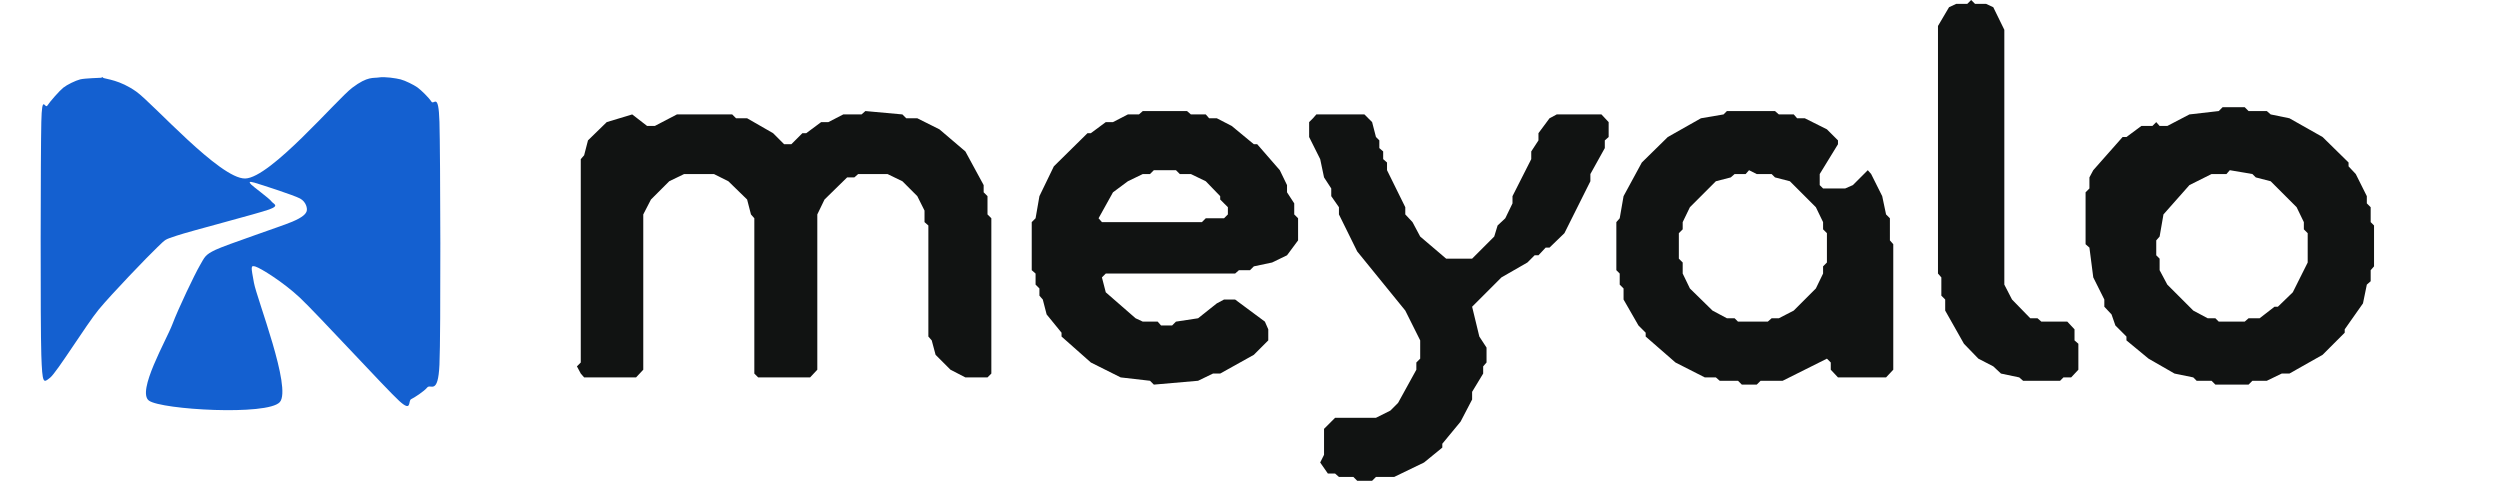
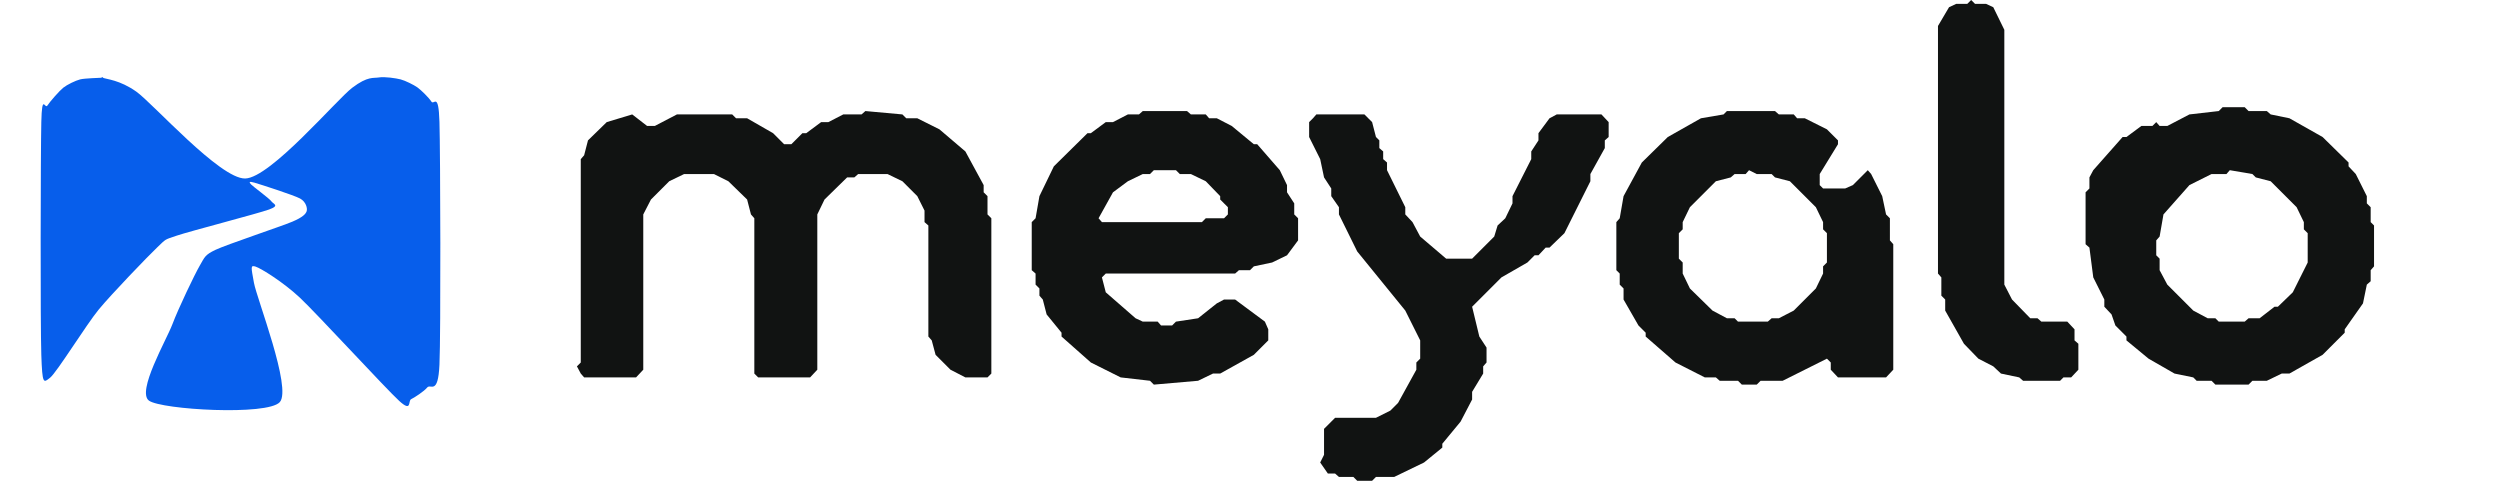
<svg xmlns="http://www.w3.org/2000/svg" width="520" height="100" viewBox="0 0 520 100" fill="none">
  <g transform="scale(0.1953125)">
-     <path d="M 109.251 82.735 C 113.436 84.463 127.414 85.027 145.126 97.552 C 162.838 110.078 234.228 190.585 261.069 190.099 C 287.910 189.614 358.573 105.949 375.193 93.393 C 391.813 80.837 397.524 83.506 403.529 82.475 C 409.534 81.443 421.874 83.311 426.666 84.554 C 431.458 85.798 440.782 90.373 444.603 93.133 C 448.425 95.893 456.692 103.935 459.421 108.211 C 462.151 112.487 466.999 97.093 468.000 129.788 C 469.001 162.483 469.516 355.453 468.000 388.451 C 466.484 421.449 458.520 408.351 455.002 412.628 C 451.484 416.904 441.332 423.438 437.844 425.106 C 434.356 426.774 438.936 439.543 425.106 426.926 C 411.276 414.309 337.135 333.642 319.301 316.961 C 301.468 300.280 277.950 285.796 272.248 283.946 C 266.546 282.096 267.425 284.271 270.428 301.104 C 273.431 317.936 311.026 413.577 297.984 428.226 C 284.943 442.875 171.989 436.341 158.644 426.666 C 145.299 416.991 177.292 362.069 183.600 345.297 C 189.909 328.525 207.348 292.157 212.716 282.906 C 218.084 273.656 218.119 271.468 229.614 266.009 C 241.108 260.549 299.929 240.905 311.242 236.113 C 322.555 231.321 325.609 227.816 326.580 224.934 C 327.551 222.053 326.051 214.965 319.561 211.416 C 313.071 207.868 277.044 196.278 270.948 194.519 C 264.852 192.760 265.216 194.033 267.308 196.338 C 269.401 198.643 286.641 211.152 288.885 214.276 C 291.130 217.400 298.283 218.838 286.546 223.115 C 274.808 227.391 202.170 246.230 188.280 250.931 C 174.389 255.632 177.188 254.219 167.483 263.409 C 157.777 272.599 118.406 313.504 105.091 329.700 C 91.777 345.895 60.486 396.588 53.359 402.229 C 46.231 407.871 45.092 409.838 44.000 378.053 C 42.908 346.268 43.242 160.784 44.000 129.788 C 44.758 98.792 47.769 116.616 50.499 112.370 C 53.229 108.124 63.333 96.638 67.397 93.393 C 71.461 90.148 80.451 85.798 85.334 84.554 C 90.217 83.311 106.460 82.947 109.251 82.735 C 112.041 82.522 105.065 81.006 109.251 82.735 Z" fill="#1460D0" fill-rule="evenodd" />
+     <path d="M 109.251 82.735 C 113.436 84.463 127.414 85.027 145.126 97.552 C 162.838 110.078 234.228 190.585 261.069 190.099 C 287.910 189.614 358.573 105.949 375.193 93.393 C 391.813 80.837 397.524 83.506 403.529 82.475 C 409.534 81.443 421.874 83.311 426.666 84.554 C 431.458 85.798 440.782 90.373 444.603 93.133 C 448.425 95.893 456.692 103.935 459.421 108.211 C 462.151 112.487 466.999 97.093 468.000 129.788 C 469.001 162.483 469.516 355.453 468.000 388.451 C 466.484 421.449 458.520 408.351 455.002 412.628 C 451.484 416.904 441.332 423.438 437.844 425.106 C 434.356 426.774 438.936 439.543 425.106 426.926 C 411.276 414.309 337.135 333.642 319.301 316.961 C 301.468 300.280 277.950 285.796 272.248 283.946 C 266.546 282.096 267.425 284.271 270.428 301.104 C 273.431 317.936 311.026 413.577 297.984 428.226 C 284.943 442.875 171.989 436.341 158.644 426.666 C 145.299 416.991 177.292 362.069 183.600 345.297 C 189.909 328.525 207.348 292.157 212.716 282.906 C 218.084 273.656 218.119 271.468 229.614 266.009 C 241.108 260.549 299.929 240.905 311.242 236.113 C 322.555 231.321 325.609 227.816 326.580 224.934 C 327.551 222.053 326.051 214.965 319.561 211.416 C 313.071 207.868 277.044 196.278 270.948 194.519 C 264.852 192.760 265.216 194.033 267.308 196.338 C 269.401 198.643 286.641 211.152 288.885 214.276 C 291.130 217.400 298.283 218.838 286.546 223.115 C 274.808 227.391 202.170 246.230 188.280 250.931 C 174.389 255.632 177.188 254.219 167.483 263.409 C 157.777 272.599 118.406 313.504 105.091 329.700 C 91.777 345.895 60.486 396.588 53.359 402.229 C 46.231 407.871 45.092 409.838 44.000 378.053 C 42.908 346.268 43.242 160.784 44.000 129.788 C 44.758 98.792 47.769 116.616 50.499 112.370 C 53.229 108.124 63.333 96.638 67.397 93.393 C 71.461 90.148 80.451 85.798 85.334 84.554 C 90.217 83.311 106.460 82.947 109.251 82.735 C 112.041 82.522 105.065 81.006 109.251 82.735 Z" fill="#075EEB" fill-rule="evenodd" />
  </g>
  <g transform="translate(120, 0)">
    <path d="M 60.0 23.1 L 67.7 23.8 L 68.5 24.6 L 70.8 24.6 L 75.4 26.9 L 80.8 31.5 L 84.6 38.5 L 84.6 40.0 L 85.4 40.8 L 85.4 44.6 L 86.2 45.4 L 86.2 77.7 L 85.4 78.5 L 80.8 78.5 L 77.7 76.9 L 74.6 73.8 L 73.8 70.8 L 73.1 70.0 L 73.1 46.9 L 72.3 46.2 L 72.3 43.8 L 70.8 40.8 L 67.7 37.7 L 64.6 36.2 L 58.5 36.2 L 57.7 36.9 L 56.2 36.9 L 51.5 41.5 L 50.0 44.6 L 50.0 76.9 L 48.5 78.5 L 37.7 78.5 L 36.9 77.7 L 36.9 45.4 L 36.2 44.6 L 35.4 41.5 L 31.5 37.7 L 28.5 36.2 L 22.3 36.2 L 19.2 37.7 L 15.4 41.5 L 13.8 44.6 L 13.8 76.9 L 12.3 78.5 L 1.5 78.5 L 0.8 77.7 L 0.0 76.2 L 0.8 75.4 L 0.8 33.1 L 1.5 32.3 L 2.3 29.2 L 6.2 25.4 L 11.5 23.8 L 14.6 26.2 L 16.2 26.2 L 20.8 23.8 L 32.3 23.8 L 33.1 24.6 L 35.4 24.6 L 40.8 27.7 L 43.1 30.0 L 44.6 30.0 L 46.9 27.7 L 47.7 27.7 L 50.8 25.4 L 52.3 25.4 L 55.4 23.8 L 59.2 23.8 Z M 117.7 23.1 L 126.9 23.1 L 127.7 23.8 L 130.8 23.8 L 131.5 24.6 L 133.1 24.6 L 136.2 26.2 L 140.8 30.0 L 141.5 30.0 L 146.2 35.4 L 147.7 38.5 L 147.7 40.0 L 149.2 42.3 L 149.2 44.6 L 150.0 45.4 L 150.0 50.0 L 147.7 53.1 L 144.6 54.6 L 140.8 55.4 L 140.0 56.2 L 137.7 56.2 L 136.9 56.9 L 110.0 56.9 L 109.2 57.7 L 110.0 60.8 L 116.2 66.2 L 117.7 66.9 L 120.8 66.9 L 121.5 67.7 L 123.8 67.7 L 124.6 66.9 L 129.2 66.2 L 133.1 63.1 L 134.6 62.3 L 136.9 62.3 L 143.1 66.9 L 143.8 68.5 L 143.8 70.8 L 140.8 73.8 L 133.8 77.7 L 132.3 77.7 L 129.2 79.2 L 120.0 80.0 L 119.2 79.2 L 113.1 78.5 L 106.9 75.4 L 100.8 70.0 L 100.8 69.2 L 97.7 65.4 L 96.9 62.3 L 96.2 61.5 L 96.2 60.0 L 95.4 59.2 L 95.4 56.9 L 94.6 56.2 L 94.6 46.2 L 95.4 45.4 L 96.2 40.8 L 99.2 34.6 L 106.2 27.7 L 106.9 27.7 L 110.0 25.4 L 111.5 25.4 L 114.6 23.8 L 116.9 23.8 Z M 120.0 35.4 L 124.6 35.4 L 125.4 36.2 L 127.7 36.2 L 130.8 37.7 L 133.8 40.8 L 133.8 41.5 L 135.4 43.1 L 135.4 44.6 L 134.6 45.4 L 130.8 45.4 L 130.0 46.2 L 109.2 46.2 L 108.5 45.4 L 111.5 40.0 L 114.6 37.7 L 117.7 36.2 L 119.2 36.2 Z M 153.8 23.8 L 163.8 23.8 L 165.4 25.4 L 166.2 28.5 L 166.9 29.2 L 166.9 30.8 L 167.7 31.5 L 167.7 33.1 L 168.5 33.8 L 168.5 35.4 L 172.3 43.1 L 172.3 44.6 L 173.8 46.2 L 175.4 49.2 L 180.8 53.8 L 186.2 53.8 L 190.8 49.2 L 191.5 46.9 L 193.1 45.4 L 194.6 42.3 L 194.6 40.8 L 198.5 33.1 L 198.5 31.5 L 200.0 29.2 L 200.0 27.7 L 202.3 24.6 L 203.8 23.8 L 213.1 23.8 L 214.6 25.4 L 214.6 28.5 L 213.8 29.2 L 213.8 30.8 L 210.8 36.2 L 210.8 37.7 L 205.4 48.5 L 202.3 51.5 L 201.5 51.5 L 200.0 53.1 L 199.2 53.1 L 197.7 54.6 L 192.3 57.7 L 186.2 63.8 L 187.7 70.0 L 189.2 72.3 L 189.2 75.4 L 188.5 76.2 L 188.5 77.7 L 186.2 81.5 L 186.2 83.1 L 183.8 87.7 L 180.0 92.3 L 180.0 93.1 L 176.2 96.2 L 170.0 99.2 L 166.2 99.2 L 165.4 100.0 L 162.3 100.0 L 161.5 99.2 L 158.5 99.2 L 157.7 98.5 L 156.2 98.5 L 154.6 96.2 L 155.4 94.6 L 155.4 89.2 L 157.7 86.9 L 166.2 86.9 L 169.2 85.4 L 170.8 83.8 L 174.6 76.9 L 174.6 75.4 L 175.4 74.6 L 175.4 70.8 L 172.3 64.6 L 162.3 52.3 L 158.5 44.6 L 158.5 43.1 L 156.9 40.8 L 156.9 39.2 L 155.4 36.9 L 154.6 33.1 L 152.3 28.5 L 152.3 25.4 L 153.1 24.6 Z M 239.2 23.1 L 249.2 23.1 L 250.0 23.8 L 253.1 23.8 L 253.8 24.6 L 255.4 24.6 L 260.0 26.9 L 262.3 29.2 L 262.3 30.0 L 258.5 36.2 L 258.5 38.5 L 259.2 39.2 L 263.8 39.2 L 265.4 38.5 L 268.5 35.4 L 269.2 36.2 L 271.5 40.8 L 272.3 44.6 L 273.1 45.4 L 273.1 50.0 L 273.8 50.8 L 273.8 76.9 L 272.3 78.5 L 262.3 78.5 L 260.8 76.9 L 260.8 75.4 L 260.0 74.6 L 250.8 79.2 L 246.2 79.2 L 245.4 80.0 L 242.3 80.0 L 241.5 79.2 L 237.7 79.2 L 236.9 78.5 L 234.6 78.5 L 228.5 75.4 L 222.3 70.0 L 222.3 69.2 L 220.8 67.7 L 217.7 62.3 L 217.7 60.0 L 216.9 59.2 L 216.9 56.9 L 216.2 56.2 L 216.2 46.2 L 216.9 45.4 L 217.7 40.8 L 221.5 33.8 L 226.9 28.5 L 233.8 24.6 L 238.5 23.8 Z M 243.8 35.4 L 245.4 36.2 L 248.5 36.2 L 249.2 36.9 L 252.3 37.7 L 257.7 43.1 L 259.2 46.2 L 259.2 47.7 L 260.0 48.5 L 260.0 54.6 L 259.2 55.4 L 259.2 56.9 L 257.7 60.0 L 253.1 64.6 L 250.0 66.2 L 248.5 66.2 L 247.7 66.9 L 241.5 66.9 L 240.8 66.2 L 239.2 66.2 L 236.2 64.6 L 231.5 60.0 L 230.0 56.9 L 230.0 54.6 L 229.2 53.8 L 229.2 48.5 L 230.0 47.7 L 230.0 46.2 L 231.5 43.1 L 236.9 37.7 L 240.0 36.9 L 240.8 36.2 L 243.1 36.2 Z M 290.0 0.0 L 290.8 0.8 L 293.1 0.8 L 294.6 1.5 L 296.9 6.2 L 296.9 59.2 L 298.5 62.3 L 302.3 66.2 L 303.8 66.2 L 304.6 66.9 L 310.0 66.9 L 311.5 68.5 L 311.5 70.8 L 312.3 71.5 L 312.3 76.9 L 310.8 78.5 L 309.2 78.5 L 308.5 79.2 L 300.8 79.2 L 300.0 78.5 L 296.2 77.7 L 294.6 76.2 L 291.5 74.6 L 288.5 71.5 L 284.6 64.6 L 284.6 62.3 L 283.8 61.5 L 283.8 57.7 L 283.1 56.9 L 283.1 5.4 L 285.4 1.5 L 286.9 0.8 L 289.2 0.8 Z M 342.3 22.3 L 346.9 22.3 L 347.7 23.1 L 351.5 23.1 L 352.3 23.8 L 356.2 24.6 L 363.1 28.5 L 368.5 33.8 L 368.5 34.6 L 370.0 36.2 L 372.3 40.8 L 372.3 42.3 L 373.1 43.1 L 373.1 46.2 L 373.8 46.9 L 373.8 55.4 L 373.1 56.2 L 373.1 58.5 L 372.3 59.2 L 371.5 63.1 L 367.7 68.5 L 367.7 69.2 L 363.1 73.8 L 356.2 77.7 L 354.6 77.7 L 351.5 79.2 L 348.5 79.2 L 347.7 80.0 L 340.8 80.0 L 340.0 79.2 L 336.9 79.2 L 336.2 78.5 L 332.3 77.7 L 326.9 74.6 L 322.3 70.8 L 322.3 70.0 L 320.0 67.7 L 319.2 65.4 L 317.7 63.8 L 317.7 62.3 L 315.4 57.7 L 314.6 51.5 L 313.8 50.8 L 313.8 40.0 L 314.6 39.2 L 314.6 36.9 L 315.4 35.4 L 321.5 28.5 L 322.3 28.5 L 325.4 26.2 L 327.7 26.2 L 328.5 25.4 L 329.2 26.2 L 330.8 26.2 L 335.4 23.8 L 341.5 23.1 Z M 343.8 35.4 L 348.5 36.2 L 349.2 36.9 L 352.3 37.7 L 357.7 43.1 L 359.2 46.2 L 359.2 47.7 L 360.0 48.5 L 360.0 54.6 L 356.9 60.8 L 353.8 63.8 L 353.1 63.8 L 350.0 66.2 L 347.7 66.2 L 346.9 66.9 L 341.5 66.9 L 340.8 66.2 L 339.2 66.2 L 336.2 64.6 L 330.8 59.2 L 329.2 56.2 L 329.2 53.8 L 328.5 53.1 L 328.5 50.0 L 329.2 49.2 L 330.0 44.6 L 335.4 38.5 L 340.0 36.2 L 343.1 36.2 Z" fill="#111312" fill-rule="evenodd" />
  </g>
</svg>
